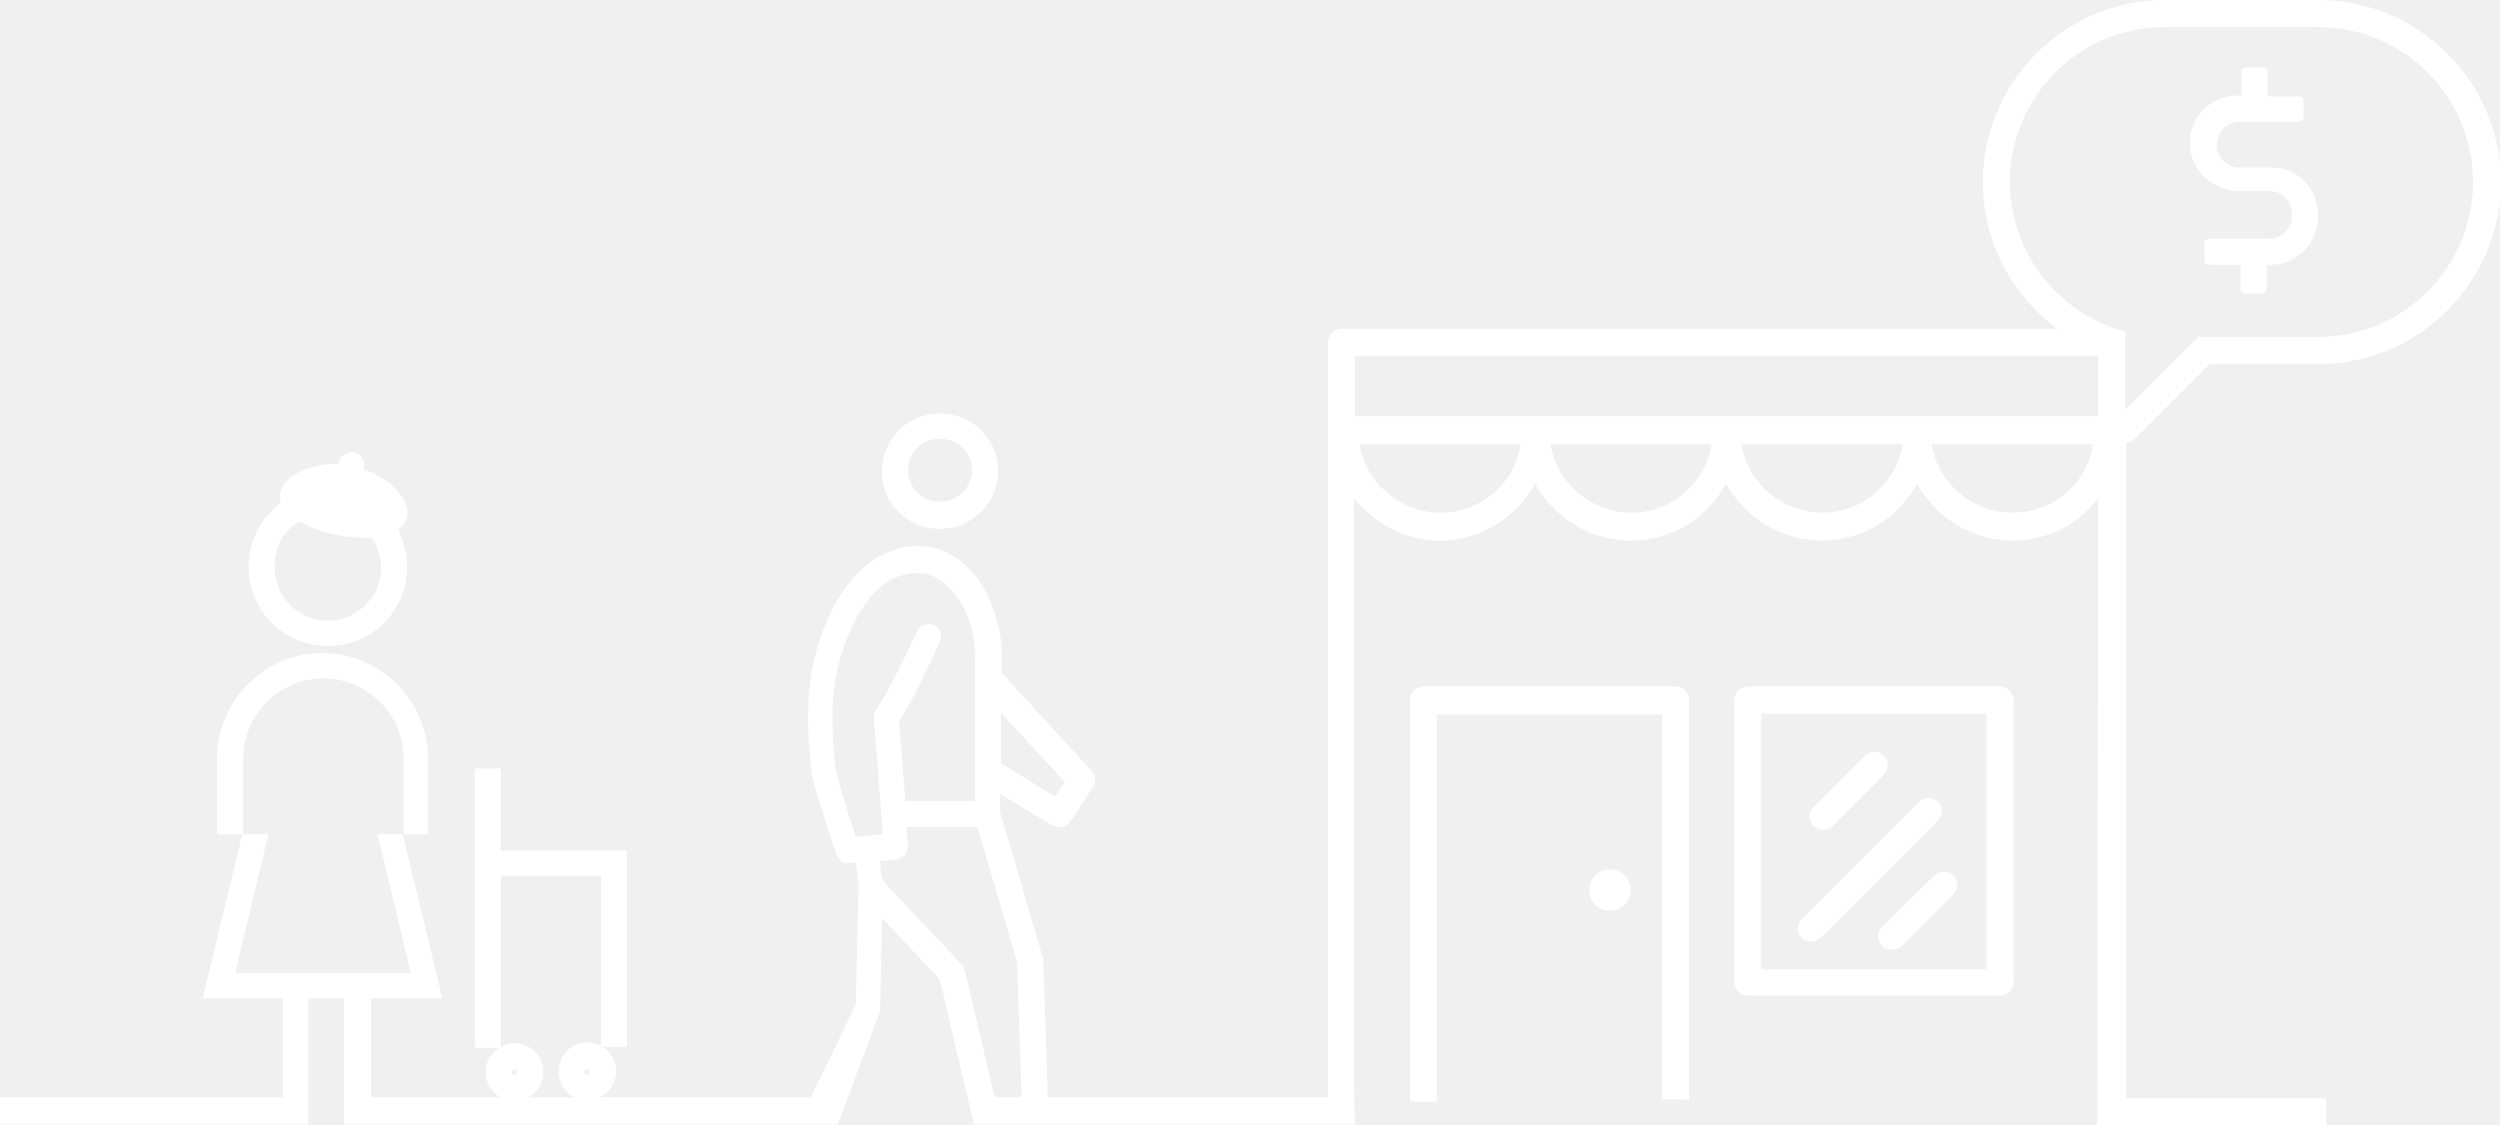
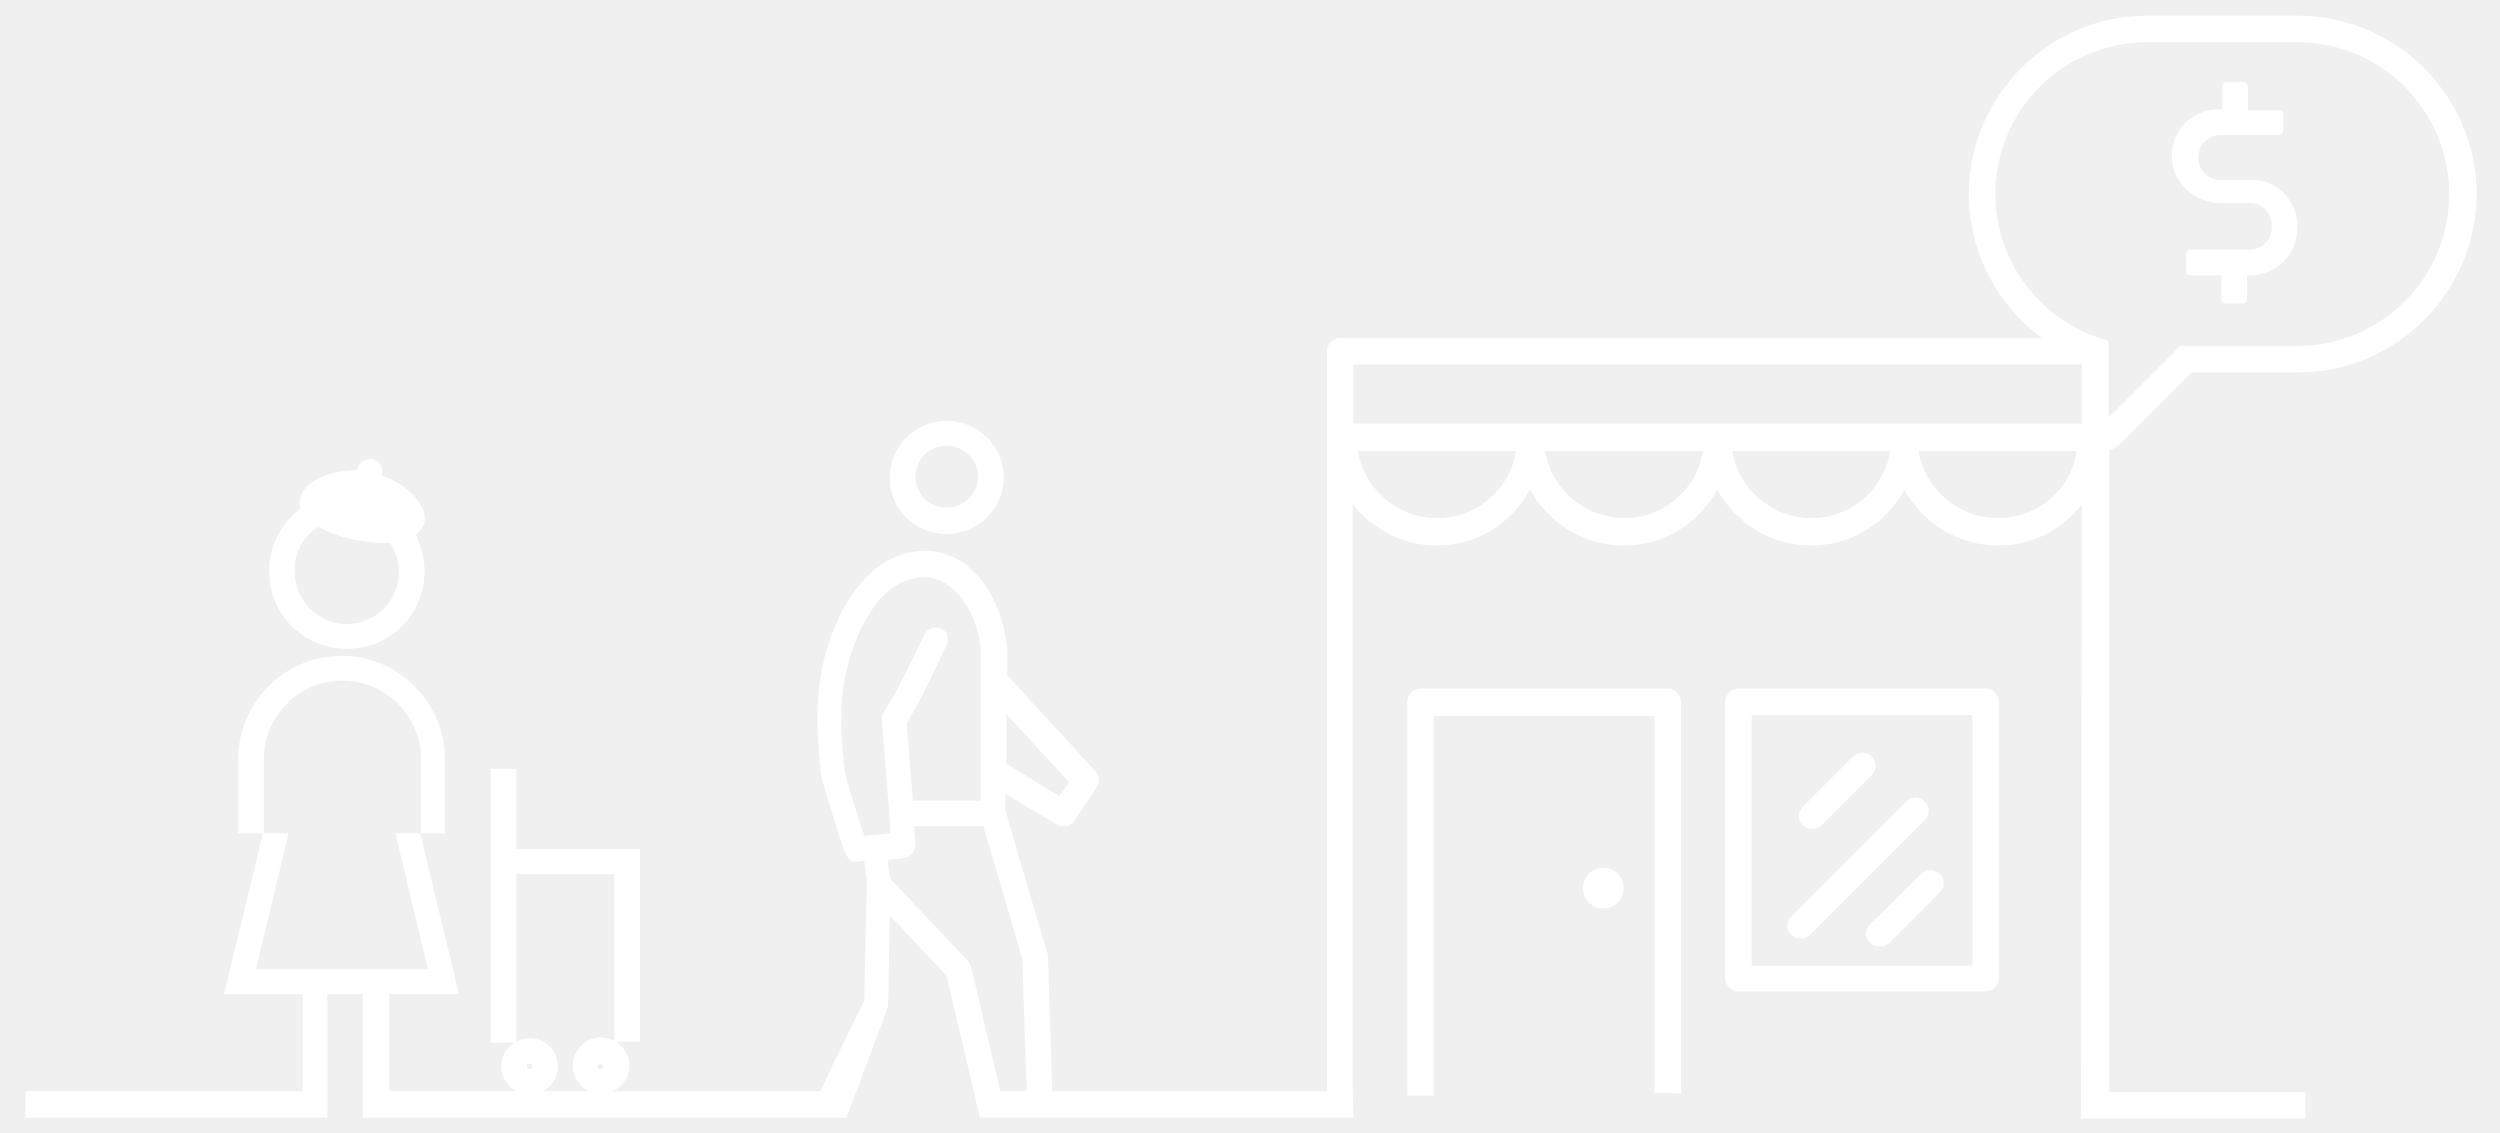
- <svg xmlns="http://www.w3.org/2000/svg" version="1.1" id="Capa_1" x="0px" y="0px" viewBox="0 0 277.5 124.8" enable-background="new 0 0 277.5 124.8" xml:space="preserve">
-   <path fill="#FFFFFF" d="M104.3,58.7c3.6,0,6.5-2.9,6.5-6.4c0-3.6-2.9-6.4-6.5-6.4c-3.6,0-6.4,2.9-6.4,6.4  C97.8,55.8,100.7,58.7,104.3,58.7 M104.3,48.7c2,0,3.6,1.6,3.6,3.5s-1.6,3.5-3.6,3.5c-2,0-3.5-1.6-3.5-3.5S102.3,48.7,104.3,48.7" />
-   <path fill="#FFFFFF" d="M222,76.2h-28c-0.8,0-1.5,0.7-1.5,1.5v31.3c0,0.8,0.7,1.5,1.5,1.5h28c0.8,0,1.5-0.7,1.5-1.5V77.7  C223.5,76.9,222.8,76.2,222,76.2 M220.5,107.6h-25V79.2h25L220.5,107.6L220.5,107.6z" />
-   <path fill="#FFFFFF" d="M186,76.2h-28c-0.8,0-1.5,0.7-1.5,1.5v44.5c0,0,0.1,0.1,0.1,0.1c0.1,0,0.2,0,0.4,0h2.5v-43h25v42.7  c1,0,2,0,3,0.1V77.7C187.5,76.9,186.8,76.2,186,76.2" />
-   <path fill="#FFFFFF" d="M202.3,92.1c0.4,0,0.8-0.1,1.1-0.4l5.7-5.7c0.6-0.6,0.6-1.5,0-2.1s-1.5-0.6-2.1,0l-5.7,5.7  c-0.6,0.6-0.6,1.5,0,2.1C201.5,91.9,201.9,92.1,202.3,92.1" />
-   <path fill="#FFFFFF" d="M208.9,102.9c-0.6,0.6-0.6,1.5,0,2.1c0.3,0.3,0.7,0.4,1.1,0.4s0.8-0.1,1.1-0.4l5.7-5.7  c0.6-0.6,0.6-1.5,0-2.1s-1.5-0.6-2.1,0L208.9,102.9z" />
-   <path fill="#FFFFFF" d="M201,104.5c0.4,0,0.8-0.1,1.1-0.4l13-13c0.6-0.6,0.6-1.5,0-2.1s-1.5-0.6-2.1,0l-13,13  c-0.6,0.6-0.6,1.5,0,2.1C200.2,104.4,200.6,104.5,201,104.5" />
-   <path fill="#FFFFFF" d="M178.7,96.5c1.3,0,2.3,1,2.3,2.3s-1,2.3-2.3,2.3c-1.3,0-2.3-1-2.3-2.3S177.4,96.5,178.7,96.5" />
-   <path fill="#FFFFFF" d="M257.3,23.8v0.3c0,2.9-2.4,5.3-5.3,5.3h-0.4v2.7c0,0.3-0.2,0.5-0.5,0.5h-1.9c-0.3,0-0.5-0.2-0.5-0.5v-2.7  h-3.5c-0.3,0-0.5-0.2-0.5-0.5v-1.9c0-0.3,0.2-0.5,0.5-0.5h6.3h0.4c1.4,0,2.5-1.1,2.5-2.5v-0.3c0-1.4-1.1-2.5-2.5-2.5h-3.3  c-2.8,0-5.2-2-5.5-4.8c-0.3-3.2,2.2-5.8,5.3-5.8h0.4V8c0-0.3,0.2-0.5,0.5-0.5h1.9c0.3,0,0.5,0.2,0.5,0.5v2.7h3.6  c0.2,0,0.4,0.2,0.4,0.4v1.9c0,0.3-0.2,0.5-0.5,0.5h-6.5c-1.3,0-2.5,0.9-2.6,2.3c-0.2,1.5,1,2.8,2.5,2.8h3.5  C254.9,18.5,257.3,20.9,257.3,23.8" />
-   <path fill="#FFFFFF" d="M69.5,94.4H55.6v-9.1h-2.9v9.1v0.9v21h2.7c-0.9,0.6-1.5,1.5-1.5,2.7c0,1.7,1.4,3.2,3.2,3.2  c1.7,0,3.2-1.4,3.2-3.2s-1.4-3.2-3.2-3.2c-0.6,0-1.1,0.2-1.5,0.4v-19h11.1v18.9c-0.5-0.2-1-0.4-1.5-0.4c-1.7,0-3.2,1.4-3.2,3.2  s1.4,3.2,3.2,3.2c1.7,0,3.2-1.4,3.2-3.2c0-1.1-0.6-2.1-1.5-2.7h2.7V94.4z M57.1,118.7c0.2,0,0.3,0.1,0.3,0.3s-0.1,0.3-0.3,0.3  c-0.2,0-0.3-0.1-0.3-0.3C56.8,118.8,56.9,118.7,57.1,118.7 M65.1,119.3c-0.2,0-0.3-0.1-0.3-0.3s0.1-0.3,0.3-0.3  c0.2,0,0.3,0.1,0.3,0.3S65.3,119.3,65.1,119.3" />
-   <path fill="#FFFFFF" d="M36.4,71.7c4.9,0,8.8-3.9,8.8-8.8c0-1.5-0.4-2.8-1-4.1c0.6-0.5,0.9-1,1-1.4c0.4-1.9-1.9-4.3-4.8-5.3l0-0.2  c0.2-0.8-0.4-1.5-1.1-1.7c-0.8-0.1-1.5,0.4-1.7,1.1l0,0.2c-0.1,0-0.2,0-0.4,0c-2.6,0-5.7,1.2-6.1,3.2C31,55,31,55.4,31.2,55.8  c-2.2,1.6-3.6,4.2-3.6,7.1C27.6,67.8,31.5,71.7,36.4,71.7 M33.2,57.9c1.1,0.6,2.6,1.2,4.3,1.5c1.1,0.2,2.2,0.3,3.1,0.3  c0.3,0,0.5,0,0.7,0c0.6,0.9,1,2.1,1,3.3c0,3.3-2.7,5.9-5.9,5.9c-3.3,0-5.9-2.7-5.9-5.9C30.4,60.8,31.5,58.9,33.2,57.9" />
-   <path fill="#FFFFFF" d="M237.1,48.6l8.2-8.2h12.1c11.1,0,20.2-9.1,20.2-20.2S268.5,0,257.3,0h-17c-11.1,0-20.2,9.1-20.2,20.2  c0,6.6,3.2,12.6,8.3,16.3h-79.5c-0.8,0-1.5,0.7-1.5,1.5v9.7c0,0,0,0,0,0.1v74h-31.1l-0.5-15.3c0-0.1,0-0.2-0.1-0.4l-4.7-16v-2  c0.9,0.6,1.8,1.1,2.8,1.7c1,0.6,2,1.2,3,1.8c0.2,0.1,0.5,0.2,0.8,0.2c0.5,0,0.9-0.2,1.2-0.6l2.5-3.8c0.4-0.6,0.3-1.3-0.1-1.8  l-10-10.9v-1.9c0-0.2,0-0.5,0-0.7c-0.2-3.6-1.9-8.3-5.4-10.4c-1.2-0.7-2.5-1.1-3.9-1.1c-1.2,0-2.5,0.3-3.8,0.9  c-5,2.4-7.9,9.7-8.3,15.5c-0.2,2.6-0.1,5.4,0.3,8.9c0.1,0.7,1.1,3.9,1.4,4.8c1.3,4.4,1.6,5.1,2.5,5.1c0.1,0,0.3,0,0.4,0l0.6-0.1  c0.1,0.8,0.2,1.5,0.3,2.1l-0.3,13.7L90,121.8H41.2v-11h7.9l-4.4-18.2h2.8v-8.4c0-6.5-5.3-11.7-11.7-11.7c-6.5,0-11.7,5.3-11.7,11.7  v8.4h2.9v-8.4c0-4.9,4-8.9,8.9-8.9c4.9,0,8.9,4,8.9,8.9v8.4h-2.9l3.7,15.4H26.1l3.7-15.4l-2.9,0l-4.4,18.2h8.9v11H0c0,0,0,0,0,0v3  c0,0,0,0,0,0h34.2c0,0,0,0,0,0v-3c0,0,0,0,0,0v-11h4V122h0v2.8h54.8l0,0l0,0l4.6-12.3c0.1-0.2,0.1-0.3,0.1-0.5l0.2-10.1l6.4,6.8  l0.4,1.6l0.9,3.9l1.8,7.6l0.7,3h8.2l34.1,0c0,0,0,0,0,0l-0.1-4.1V55.3c2.2,2.8,5.7,4.7,9.5,4.7c4.6,0,8.5-2.5,10.6-6.3  c2.1,3.7,6,6.3,10.6,6.3c4.6,0,8.5-2.5,10.6-6.3c2.1,3.7,6,6.3,10.6,6.3c4.6,0,8.5-2.5,10.6-6.3c2.1,3.7,6,6.3,10.6,6.3  c3.9,0,7.3-1.8,9.5-4.7l-0.1,69.6c0.3,0,0.6,0,0.9,0h24.5v-3H236V49.2C236.4,49.1,236.8,48.9,237.1,48.6 M111.1,79.1l7.1,7.7  l-1.1,1.6c-0.5-0.3-1.8-1.1-1.8-1.1c-1.5-0.9-2.9-1.8-4.2-2.6V79.1z M95,92.9c-0.7-2-2.1-6.6-2.2-7.3c-0.4-3.3-0.5-5.9-0.3-8.3  c0.4-5,2.9-11.3,6.7-13.1c0.9-0.4,1.8-0.6,2.6-0.6c0.8,0,1.6,0.2,2.4,0.7c2.2,1.3,3.9,4.6,4,8c0,0.2,0,0.4,0,0.6v16h-7.7l-0.7-8.8  c0.7-1.1,1.6-2.7,2.6-4.8c0.6-1.3,1.3-2.6,1.9-4c0.2-0.3,0.2-0.7,0.1-1.1c-0.1-0.4-0.4-0.7-0.7-0.8c-0.2-0.1-0.4-0.1-0.6-0.1  c-0.6,0-1.1,0.3-1.3,0.8c-1.6,3.4-3.3,6.8-4.6,8.8c-0.2,0.3-0.3,0.6-0.2,0.9l1,12.8L95,92.9z M110.4,121.8l-3.3-14.1  c-0.1-0.2-0.2-0.5-0.4-0.7l-8.6-9.1c0-0.1-0.1-0.3-0.2-0.5c-0.1-0.4-0.2-1.1-0.2-1.8l1.8-0.2c0.8-0.1,1.3-0.8,1.3-1.6l-0.2-2h7.9  l4.4,15l0.5,15H110.4z M223.1,20.2c0-9.5,7.7-17.2,17.2-17.2h17c9.5,0,17.2,7.7,17.2,17.2s-7.7,17.2-17.2,17.2H244l-8.1,8.1V38  c0,0,0,0,0-0.1v-1.1l-1-0.3C227.9,34.2,223.1,27.6,223.1,20.2 M159.9,56.9c-4.5,0-8.3-3.3-9-7.6h17.9  C168.2,53.6,164.4,56.9,159.9,56.9 M181.1,56.9c-4.5,0-8.3-3.3-9-7.6h17.9C189.3,53.6,185.6,56.9,181.1,56.9 M202.3,56.9  c-4.5,0-8.3-3.3-9-7.6h17.9C210.5,53.6,206.8,56.9,202.3,56.9 M150.4,39.5h82.5v6.7h-82.5V39.5z M223.4,56.9c-4.5,0-8.3-3.3-9-7.6  h17.9C231.7,53.6,228,56.9,223.4,56.9" />
+ <svg xmlns="http://www.w3.org/2000/svg" version="1.1" id="Capa_1" x="0px" y="0px" width="276px" height="125px" viewBox="168 333.5 276 125" enable-background="new 168 333.5 276 125" xml:space="preserve">
+   <path fill="#FFFFFF" d="M272.479,392.455c3.509,0,6.336-2.827,6.336-6.239c0-3.509-2.827-6.239-6.336-6.239  s-6.239,2.827-6.239,6.239C266.143,389.628,268.97,392.455,272.479,392.455 M272.479,382.707c1.95,0,3.509,1.56,3.509,3.412  c0,1.852-1.56,3.412-3.509,3.412c-1.95,0-3.412-1.56-3.412-3.412C269.067,384.266,270.529,382.707,272.479,382.707" />
+   <path fill="#FFFFFF" d="M387.215,409.514H359.92c-0.78,0-1.462,0.682-1.462,1.462v30.512c0,0.78,0.682,1.462,1.462,1.462h27.295  c0.78,0,1.462-0.682,1.462-1.462v-30.512C388.677,410.196,387.995,409.514,387.215,409.514 M385.753,440.123h-24.37v-27.685h24.37  V440.123L385.753,440.123z" />
+   <path fill="#FFFFFF" d="M352.122,409.514h-27.295c-0.78,0-1.462,0.682-1.462,1.462v43.379l0.098,0.097c0.097,0,0.195,0,0.39,0h2.437  v-41.917h24.37v41.625c0.975,0,1.95,0,2.924,0.097v-43.282C353.584,410.196,352.902,409.514,352.122,409.514" />
+   <path fill="#FFFFFF" d="M368.011,425.014c0.39,0,0.78-0.097,1.072-0.39l5.556-5.556c0.585-0.585,0.585-1.462,0-2.047  s-1.462-0.585-2.047,0l-5.556,5.556c-0.585,0.585-0.585,1.462,0,2.047C367.231,424.819,367.621,425.014,368.011,425.014" />
+   <path fill="#FFFFFF" d="M374.445,435.542c-0.585,0.585-0.585,1.462,0,2.047c0.292,0.292,0.682,0.39,1.072,0.39  c0.39,0,0.78-0.097,1.072-0.39l5.556-5.556c0.585-0.585,0.585-1.462,0-2.047c-0.585-0.585-1.462-0.585-2.047,0L374.445,435.542z" />
+   <path fill="#FFFFFF" d="M366.744,437.101c0.39,0,0.78-0.097,1.072-0.39l12.673-12.673c0.585-0.585,0.585-1.462,0-2.047  c-0.585-0.585-1.462-0.585-2.047,0l-12.673,12.673c-0.585,0.585-0.585,1.462,0,2.047  C365.964,437.004,366.354,437.101,366.744,437.101" />
+   <path fill="#FFFFFF" d="M345.006,429.303c1.267,0,2.242,0.975,2.242,2.242c0,1.267-0.975,2.242-2.242,2.242  s-2.242-0.975-2.242-2.242C342.763,430.278,343.738,429.303,345.006,429.303" />
+   <path fill="#FFFFFF" d="M421.626,358.434v0.292c0,2.827-2.34,5.167-5.167,5.167h-0.39v2.632c0,0.292-0.195,0.487-0.487,0.487h-1.852  c-0.292,0-0.487-0.195-0.487-0.487v-2.632h-3.412c-0.292,0-0.487-0.195-0.487-0.487v-1.852c0-0.292,0.195-0.487,0.487-0.487h6.141  h0.39c1.365,0,2.437-1.072,2.437-2.437v-0.292c0-1.365-1.072-2.437-2.437-2.437h-3.217c-2.729,0-5.069-1.95-5.362-4.679  c-0.292-3.119,2.145-5.654,5.167-5.654h0.39v-2.535c0-0.292,0.195-0.487,0.487-0.487h1.852c0.292,0,0.487,0.195,0.487,0.487v2.632  h3.509c0.195,0,0.39,0.195,0.39,0.39v1.852c0,0.292-0.195,0.487-0.487,0.487h-6.336c-1.267,0-2.437,0.877-2.535,2.242  c-0.195,1.462,0.975,2.729,2.437,2.729h3.412C419.287,353.267,421.626,355.607,421.626,358.434" />
+   <path fill="#FFFFFF" d="M238.555,427.256h-13.55v-8.871h-2.827v8.871v0.877v20.471h2.632c-0.877,0.585-1.462,1.462-1.462,2.632  c0,1.657,1.365,3.119,3.119,3.119c1.657,0,3.119-1.365,3.119-3.119s-1.365-3.119-3.119-3.119c-0.585,0-1.072,0.195-1.462,0.39  v-18.522h10.82v18.424c-0.487-0.195-0.975-0.39-1.462-0.39c-1.657,0-3.119,1.365-3.119,3.119s1.365,3.119,3.119,3.119  c1.657,0,3.119-1.365,3.119-3.119c0-1.072-0.585-2.047-1.462-2.632h2.632v-21.251H238.555z M226.468,450.944  c0.195,0,0.292,0.097,0.292,0.292c0,0.195-0.097,0.292-0.292,0.292s-0.292-0.098-0.292-0.292  C226.175,451.041,226.273,450.944,226.468,450.944 M234.266,451.529c-0.195,0-0.292-0.098-0.292-0.292  c0-0.195,0.097-0.292,0.292-0.292s0.292,0.097,0.292,0.292C234.559,451.431,234.461,451.529,234.266,451.529" />
+   <path fill="#FFFFFF" d="M206.289,405.127c4.777,0,8.578-3.802,8.578-8.578c0-1.462-0.39-2.729-0.975-3.997  c0.585-0.487,0.877-0.975,0.975-1.365c0.39-1.852-1.852-4.192-4.679-5.167v-0.195c0.195-0.78-0.39-1.462-1.072-1.657  c-0.78-0.097-1.462,0.39-1.657,1.072v0.195c-0.097,0-0.195,0-0.39,0c-2.535,0-5.556,1.17-5.946,3.119  c-0.097,0.292-0.097,0.682,0.097,1.072c-2.145,1.56-3.509,4.094-3.509,6.921C197.71,401.326,201.512,405.127,206.289,405.127   M203.169,391.675c1.072,0.585,2.535,1.17,4.192,1.462c1.072,0.195,2.145,0.292,3.022,0.292c0.292,0,0.487,0,0.682,0  c0.585,0.877,0.975,2.047,0.975,3.217c0,3.217-2.632,5.751-5.751,5.751c-3.217,0-5.751-2.632-5.751-5.751  C200.44,394.502,201.512,392.65,203.169,391.675" />
+   <path fill="#FFFFFF" d="M401.935,382.609l7.994-7.994h11.795c10.82,0,19.691-8.871,19.691-19.691  c0-10.82-8.871-19.691-19.789-19.691h-16.572c-10.82,0-19.691,8.871-19.691,19.691c0,6.434,3.119,12.283,8.091,15.89h-77.498  c-0.78,0-1.462,0.682-1.462,1.462v9.456c0,0,0,0,0,0.097v72.137h-30.317l-0.487-14.915c0-0.097,0-0.195-0.097-0.39l-4.582-15.597  v-1.95c0.877,0.585,1.755,1.072,2.729,1.657c0.975,0.585,1.95,1.17,2.924,1.755c0.195,0.097,0.487,0.195,0.78,0.195  c0.487,0,0.877-0.195,1.17-0.585l2.437-3.704c0.39-0.585,0.292-1.267-0.097-1.755l-9.748-10.626V406.2c0-0.195,0-0.487,0-0.682  c-0.195-3.509-1.852-8.091-5.264-10.138c-1.17-0.682-2.437-1.072-3.802-1.072c-1.17,0-2.437,0.292-3.704,0.877  c-4.874,2.34-7.701,9.456-8.091,15.11c-0.195,2.535-0.097,5.264,0.292,8.676c0.098,0.682,1.072,3.802,1.365,4.679  c1.267,4.289,1.56,4.972,2.437,4.972c0.098,0,0.292,0,0.39,0l0.585-0.098c0.098,0.78,0.195,1.462,0.292,2.047l-0.292,13.355  l-4.874,10.041h-47.571v-10.723h7.701l-4.289-17.742h2.729v-8.188c0-6.336-5.167-11.405-11.405-11.405  c-6.336,0-11.405,5.167-11.405,11.405v8.188h2.827v-8.188c0-4.777,3.899-8.676,8.676-8.676c4.777,0,8.676,3.899,8.676,8.676v8.188  h-2.827l3.607,15.012h-19.009l3.607-15.012h-2.827l-4.289,17.742h8.676v10.723h-30.609l0,0v2.924l0,0h33.339l0,0v-2.924l0,0v-10.723  h3.899v10.918l0,0v2.729h53.42l0,0l0,0l4.484-11.99c0.097-0.195,0.097-0.292,0.097-0.487l0.195-9.846l6.239,6.629l0.39,1.56  l0.877,3.802l1.755,7.409l0.682,2.924h7.994h33.241l0,0l-0.098-3.997V389.14c2.145,2.729,5.556,4.582,9.261,4.582  c4.484,0,8.286-2.437,10.333-6.141c2.047,3.607,5.849,6.141,10.333,6.141c4.484,0,8.286-2.437,10.333-6.141  c2.047,3.607,5.849,6.141,10.333,6.141c4.484,0,8.286-2.437,10.333-6.141c2.047,3.607,5.849,6.141,10.333,6.141  c3.802,0,7.116-1.755,9.261-4.582l-0.097,67.847c0.292,0,0.585,0,0.877,0h23.883v-2.924h-21.641v-70.869  C401.253,383.096,401.642,382.901,401.935,382.609 M279.108,412.341l6.921,7.506l-1.072,1.56c-0.487-0.292-1.755-1.072-1.755-1.072  c-1.462-0.877-2.827-1.755-4.094-2.535V412.341z M263.413,425.793c-0.682-1.95-2.047-6.434-2.145-7.116  c-0.39-3.217-0.487-5.751-0.292-8.091c0.39-4.874,2.827-11.015,6.531-12.77c0.877-0.39,1.755-0.585,2.535-0.585  c0.78,0,1.56,0.195,2.34,0.682c2.145,1.267,3.802,4.484,3.899,7.799c0,0.195,0,0.39,0,0.585v15.597h-7.506l-0.682-8.578  c0.682-1.072,1.56-2.632,2.535-4.679c0.585-1.267,1.267-2.535,1.852-3.899c0.195-0.292,0.195-0.682,0.097-1.072  c-0.097-0.39-0.39-0.682-0.682-0.78c-0.195-0.097-0.39-0.097-0.585-0.097c-0.585,0-1.072,0.292-1.267,0.78  c-1.56,3.314-3.217,6.629-4.484,8.578c-0.195,0.292-0.292,0.585-0.195,0.877l0.975,12.478L263.413,425.793z M278.425,453.966  l-3.217-13.745c-0.098-0.195-0.195-0.487-0.39-0.682l-8.383-8.871c0-0.097-0.097-0.292-0.195-0.487  c-0.098-0.39-0.195-1.072-0.195-1.755l1.755-0.195c0.78-0.097,1.267-0.78,1.267-1.56l-0.195-1.95h7.701l4.289,14.622l0.487,14.622  H278.425L278.425,453.966z M388.287,354.924c0-9.261,7.506-16.767,16.767-16.767h16.572c9.261,0,16.767,7.506,16.767,16.767  s-7.506,16.767-16.767,16.767h-12.965l-7.896,7.896v-7.311c0,0,0,0,0-0.097v-1.072l-0.975-0.292  C392.967,368.572,388.287,362.138,388.287,354.924 M326.679,390.7c-4.387,0-8.091-3.217-8.773-7.409h17.449  C334.77,387.483,331.066,390.7,326.679,390.7 M347.345,390.7c-4.387,0-8.091-3.217-8.773-7.409h17.449  C355.339,387.483,351.732,390.7,347.345,390.7 M368.011,390.7c-4.387,0-8.091-3.217-8.773-7.409h17.449  C376.005,387.483,372.398,390.7,368.011,390.7 M317.418,373.738h80.422v6.531h-80.422V373.738z M388.58,390.7  c-4.387,0-8.091-3.217-8.773-7.409h17.449C396.671,387.483,393.064,390.7,388.58,390.7" />
</svg>
